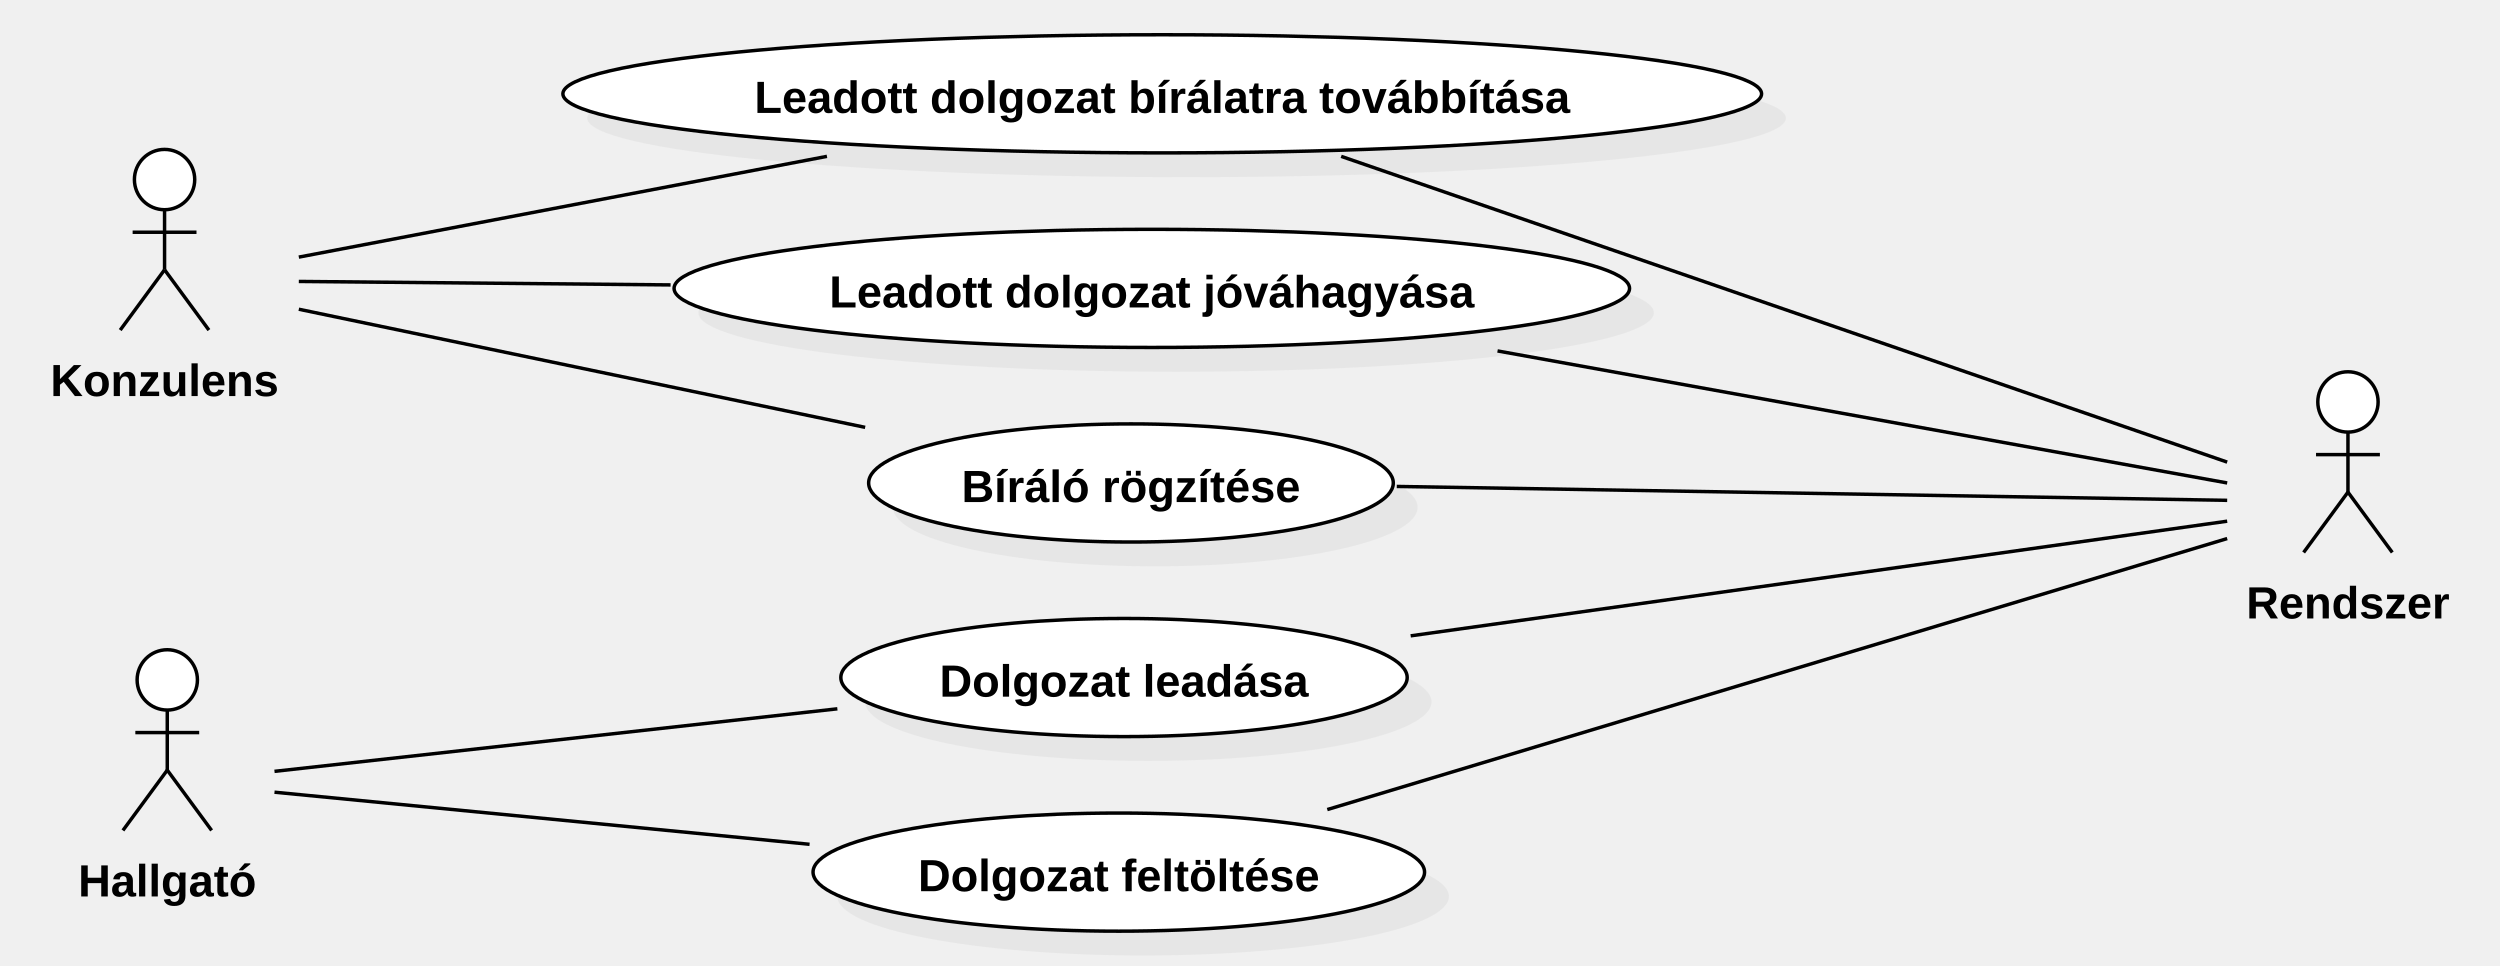
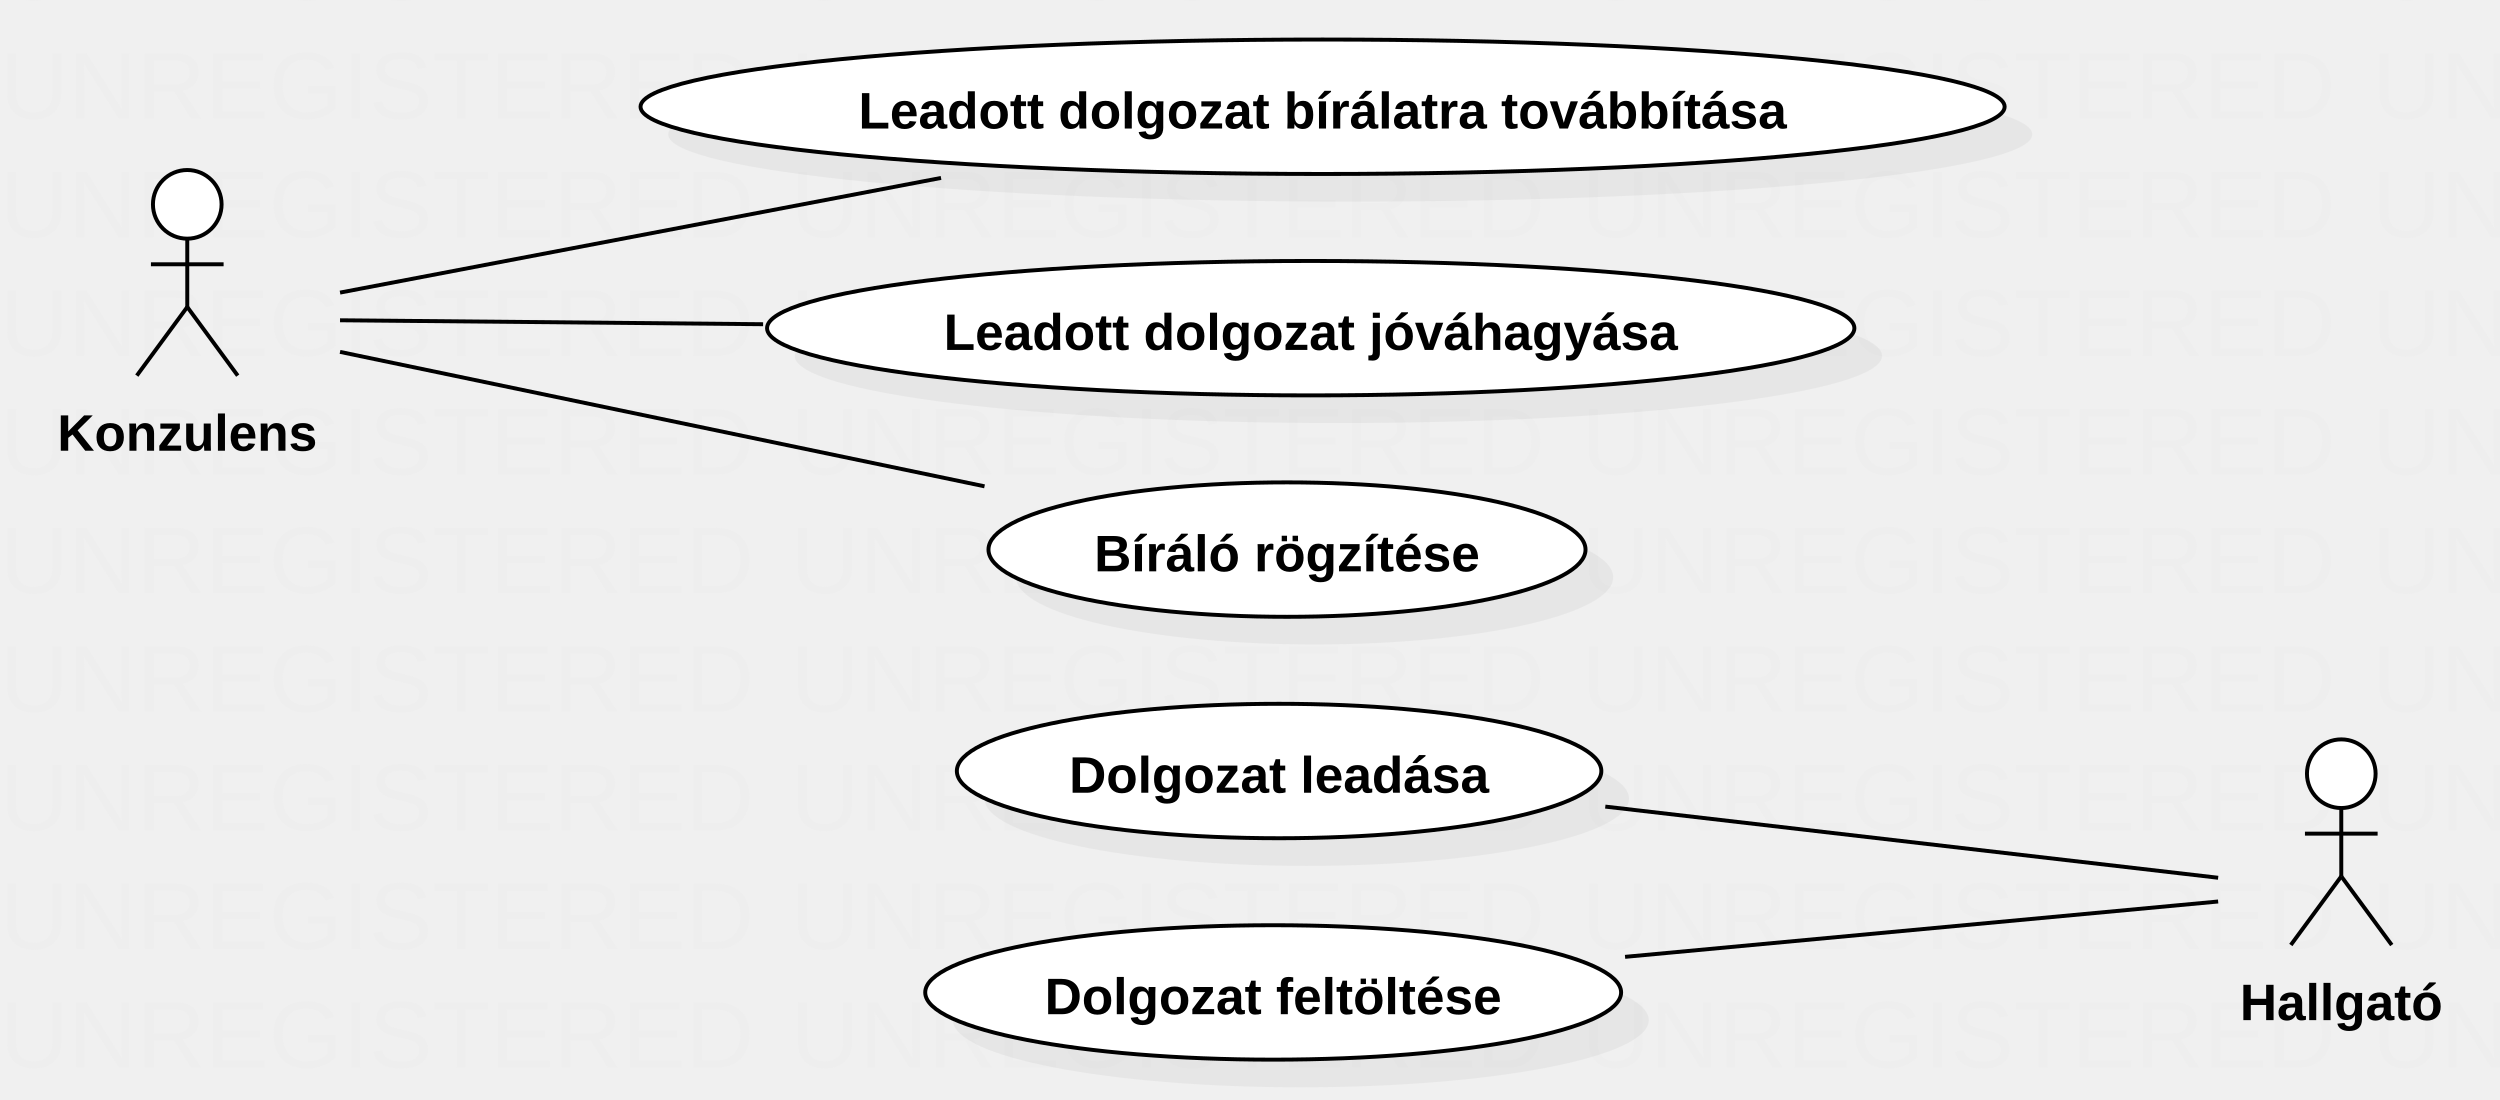
- <svg xmlns="http://www.w3.org/2000/svg" version="1.1" width="719.519" height="278" id="svg242">
-   <defs id="defs2" />
-   <g id="g240">
-     <g transform="translate(-134,-166) scale(1,1)" id="g6">
-       <path fill="#ffffff" stroke="none" d="M 172.683 217.68 C 172.683 212.886 176.568 209 181.362 209 C 186.155 209 190.041 212.886 190.041 217.68 C 190.041 222.474 186.155 226.36 181.362 226.36 C 176.568 226.36 172.683 222.474 172.683 217.68 Z" id="path4" />
+ <svg xmlns="http://www.w3.org/2000/svg" version="1.1" width="632.283" height="278">
+   <defs />
+   <g>
+     <text fill="#eeeeee" stroke="none" font-family="Arial" font-size="24px" font-style="normal" font-weight="normal" text-decoration="none" x="0" y="0">UNREGISTERED</text>
+     <text fill="#eeeeee" stroke="none" font-family="Arial" font-size="24px" font-style="normal" font-weight="normal" text-decoration="none" x="0" y="30">UNREGISTERED</text>
+     <text fill="#eeeeee" stroke="none" font-family="Arial" font-size="24px" font-style="normal" font-weight="normal" text-decoration="none" x="0" y="60">UNREGISTERED</text>
+     <text fill="#eeeeee" stroke="none" font-family="Arial" font-size="24px" font-style="normal" font-weight="normal" text-decoration="none" x="0" y="90">UNREGISTERED</text>
+     <text fill="#eeeeee" stroke="none" font-family="Arial" font-size="24px" font-style="normal" font-weight="normal" text-decoration="none" x="0" y="120">UNREGISTERED</text>
+     <text fill="#eeeeee" stroke="none" font-family="Arial" font-size="24px" font-style="normal" font-weight="normal" text-decoration="none" x="0" y="150">UNREGISTERED</text>
+     <text fill="#eeeeee" stroke="none" font-family="Arial" font-size="24px" font-style="normal" font-weight="normal" text-decoration="none" x="0" y="180">UNREGISTERED</text>
+     <text fill="#eeeeee" stroke="none" font-family="Arial" font-size="24px" font-style="normal" font-weight="normal" text-decoration="none" x="0" y="210">UNREGISTERED</text>
+     <text fill="#eeeeee" stroke="none" font-family="Arial" font-size="24px" font-style="normal" font-weight="normal" text-decoration="none" x="0" y="240">UNREGISTERED</text>
+     <text fill="#eeeeee" stroke="none" font-family="Arial" font-size="24px" font-style="normal" font-weight="normal" text-decoration="none" x="0" y="270">UNREGISTERED</text>
+     <text fill="#eeeeee" stroke="none" font-family="Arial" font-size="24px" font-style="normal" font-weight="normal" text-decoration="none" x="200" y="0">UNREGISTERED</text>
+     <text fill="#eeeeee" stroke="none" font-family="Arial" font-size="24px" font-style="normal" font-weight="normal" text-decoration="none" x="200" y="30">UNREGISTERED</text>
+     <text fill="#eeeeee" stroke="none" font-family="Arial" font-size="24px" font-style="normal" font-weight="normal" text-decoration="none" x="200" y="60">UNREGISTERED</text>
+     <text fill="#eeeeee" stroke="none" font-family="Arial" font-size="24px" font-style="normal" font-weight="normal" text-decoration="none" x="200" y="90">UNREGISTERED</text>
+     <text fill="#eeeeee" stroke="none" font-family="Arial" font-size="24px" font-style="normal" font-weight="normal" text-decoration="none" x="200" y="120">UNREGISTERED</text>
+     <text fill="#eeeeee" stroke="none" font-family="Arial" font-size="24px" font-style="normal" font-weight="normal" text-decoration="none" x="200" y="150">UNREGISTERED</text>
+     <text fill="#eeeeee" stroke="none" font-family="Arial" font-size="24px" font-style="normal" font-weight="normal" text-decoration="none" x="200" y="180">UNREGISTERED</text>
+     <text fill="#eeeeee" stroke="none" font-family="Arial" font-size="24px" font-style="normal" font-weight="normal" text-decoration="none" x="200" y="210">UNREGISTERED</text>
+     <text fill="#eeeeee" stroke="none" font-family="Arial" font-size="24px" font-style="normal" font-weight="normal" text-decoration="none" x="200" y="240">UNREGISTERED</text>
+     <text fill="#eeeeee" stroke="none" font-family="Arial" font-size="24px" font-style="normal" font-weight="normal" text-decoration="none" x="200" y="270">UNREGISTERED</text>
+     <text fill="#eeeeee" stroke="none" font-family="Arial" font-size="24px" font-style="normal" font-weight="normal" text-decoration="none" x="400" y="0">UNREGISTERED</text>
+     <text fill="#eeeeee" stroke="none" font-family="Arial" font-size="24px" font-style="normal" font-weight="normal" text-decoration="none" x="400" y="30">UNREGISTERED</text>
+     <text fill="#eeeeee" stroke="none" font-family="Arial" font-size="24px" font-style="normal" font-weight="normal" text-decoration="none" x="400" y="60">UNREGISTERED</text>
+     <text fill="#eeeeee" stroke="none" font-family="Arial" font-size="24px" font-style="normal" font-weight="normal" text-decoration="none" x="400" y="90">UNREGISTERED</text>
+     <text fill="#eeeeee" stroke="none" font-family="Arial" font-size="24px" font-style="normal" font-weight="normal" text-decoration="none" x="400" y="120">UNREGISTERED</text>
+     <text fill="#eeeeee" stroke="none" font-family="Arial" font-size="24px" font-style="normal" font-weight="normal" text-decoration="none" x="400" y="150">UNREGISTERED</text>
+     <text fill="#eeeeee" stroke="none" font-family="Arial" font-size="24px" font-style="normal" font-weight="normal" text-decoration="none" x="400" y="180">UNREGISTERED</text>
+     <text fill="#eeeeee" stroke="none" font-family="Arial" font-size="24px" font-style="normal" font-weight="normal" text-decoration="none" x="400" y="210">UNREGISTERED</text>
+     <text fill="#eeeeee" stroke="none" font-family="Arial" font-size="24px" font-style="normal" font-weight="normal" text-decoration="none" x="400" y="240">UNREGISTERED</text>
+     <text fill="#eeeeee" stroke="none" font-family="Arial" font-size="24px" font-style="normal" font-weight="normal" text-decoration="none" x="400" y="270">UNREGISTERED</text>
+     <text fill="#eeeeee" stroke="none" font-family="Arial" font-size="24px" font-style="normal" font-weight="normal" text-decoration="none" x="600" y="0">UNREGISTERED</text>
+     <text fill="#eeeeee" stroke="none" font-family="Arial" font-size="24px" font-style="normal" font-weight="normal" text-decoration="none" x="600" y="30">UNREGISTERED</text>
+     <text fill="#eeeeee" stroke="none" font-family="Arial" font-size="24px" font-style="normal" font-weight="normal" text-decoration="none" x="600" y="60">UNREGISTERED</text>
+     <text fill="#eeeeee" stroke="none" font-family="Arial" font-size="24px" font-style="normal" font-weight="normal" text-decoration="none" x="600" y="90">UNREGISTERED</text>
+     <text fill="#eeeeee" stroke="none" font-family="Arial" font-size="24px" font-style="normal" font-weight="normal" text-decoration="none" x="600" y="120">UNREGISTERED</text>
+     <text fill="#eeeeee" stroke="none" font-family="Arial" font-size="24px" font-style="normal" font-weight="normal" text-decoration="none" x="600" y="150">UNREGISTERED</text>
+     <text fill="#eeeeee" stroke="none" font-family="Arial" font-size="24px" font-style="normal" font-weight="normal" text-decoration="none" x="600" y="180">UNREGISTERED</text>
+     <text fill="#eeeeee" stroke="none" font-family="Arial" font-size="24px" font-style="normal" font-weight="normal" text-decoration="none" x="600" y="210">UNREGISTERED</text>
+     <text fill="#eeeeee" stroke="none" font-family="Arial" font-size="24px" font-style="normal" font-weight="normal" text-decoration="none" x="600" y="240">UNREGISTERED</text>
+     <text fill="#eeeeee" stroke="none" font-family="Arial" font-size="24px" font-style="normal" font-weight="normal" text-decoration="none" x="600" y="270">UNREGISTERED</text>
+     <g transform="translate(-134,-166) scale(1,1)">
+       <path fill="#ffffff" stroke="none" d="M 172.683 217.68 C 172.683 212.886 176.568 209 181.362 209 C 186.155 209 190.041 212.886 190.041 217.68 C 190.041 222.474 186.155 226.36 181.362 226.36 C 176.568 226.36 172.683 222.474 172.683 217.68 Z" />
    </g>
-     <g transform="translate(-134,-166) scale(1,1)" id="g10">
-       <path fill="none" stroke="#000000" d="M 172.683 217.68 C 172.683 212.886 176.568 209 181.362 209 C 186.155 209 190.041 212.886 190.041 217.68 C 190.041 222.474 186.155 226.36 181.362 226.36 C 176.568 226.36 172.683 222.474 172.683 217.68 Z" stroke-miterlimit="10" id="path8" />
+     <g transform="translate(-134,-166) scale(1,1)">
+       <path fill="none" stroke="#000000" d="M 172.683 217.68 C 172.683 212.886 176.568 209 181.362 209 C 186.155 209 190.041 212.886 190.041 217.68 C 190.041 222.474 186.155 226.36 181.362 226.36 C 176.568 226.36 172.683 222.474 172.683 217.68 Z" stroke-miterlimit="10" />
    </g>
-     <g transform="translate(-134,-166) scale(1,1)" id="g14">
-       <path fill="none" stroke="#000000" d="M 181.362 226.36 L 181.362 243.64" stroke-miterlimit="10" id="path12" />
+     <g transform="translate(-134,-166) scale(1,1)">
+       <path fill="none" stroke="#000000" d="M 181.362 226.36 L 181.362 243.64" stroke-miterlimit="10" />
    </g>
-     <g transform="translate(-134,-166) scale(1,1)" id="g18">
-       <path fill="none" stroke="#000000" d="M 172.172 232.84 L 190.552 232.84" stroke-miterlimit="10" id="path16" />
+     <g transform="translate(-134,-166) scale(1,1)">
+       <path fill="none" stroke="#000000" d="M 172.172 232.84 L 190.552 232.84" stroke-miterlimit="10" />
    </g>
-     <g transform="translate(-134,-166) scale(1,1)" id="g22">
-       <path fill="none" stroke="#000000" d="M 181.362 243.64 L 168.598 261" stroke-miterlimit="10" id="path20" />
+     <g transform="translate(-134,-166) scale(1,1)">
+       <path fill="none" stroke="#000000" d="M 181.362 243.64 L 168.598 261" stroke-miterlimit="10" />
    </g>
-     <g transform="translate(-134,-166) scale(1,1)" id="g26">
-       <path fill="none" stroke="#000000" d="M 181.362 243.64 L 194.125 261" stroke-miterlimit="10" id="path24" />
+     <g transform="translate(-134,-166) scale(1,1)">
+       <path fill="none" stroke="#000000" d="M 181.362 243.64 L 194.125 261" stroke-miterlimit="10" />
    </g>
-     <g transform="translate(-134,-166) scale(1,1)" id="g34">
-       <g id="g32">
-         <path fill="none" stroke="none" id="path28" />
-         <text fill="#000000" stroke="none" font-family="Arial" font-size="13px" font-style="normal" font-weight="bold" text-decoration="none" x="148.5" y="280" id="text30">Konzulens</text>
+     <g transform="translate(-134,-166) scale(1,1)">
+       <g>
+         <path fill="none" stroke="none" />
+         <text fill="#000000" stroke="none" font-family="Arial" font-size="13px" font-style="normal" font-weight="bold" text-decoration="none" x="148.5" y="280">Konzulens</text>
      </g>
    </g>
-     <g transform="translate(-134,-166) scale(1,1)" id="g38">
-       <path fill="#ffffff" stroke="none" d="M 173.462 361.68 C 173.462 356.886 177.348 353 182.141 353 C 186.935 353 190.821 356.886 190.821 361.68 C 190.821 366.474 186.935 370.36 182.141 370.36 C 177.348 370.36 173.462 366.474 173.462 361.68 Z" id="path36" />
+     <g transform="translate(-134,-166) scale(1,1)">
+       <path fill="#ffffff" stroke="none" d="M 717.462 361.68 C 717.462 356.886 721.348 353 726.141 353 C 730.935 353 734.821 356.886 734.821 361.68 C 734.821 366.474 730.935 370.36 726.141 370.36 C 721.348 370.36 717.462 366.474 717.462 361.68 Z" />
    </g>
-     <g transform="translate(-134,-166) scale(1,1)" id="g42">
-       <path fill="none" stroke="#000000" d="M 173.462 361.68 C 173.462 356.886 177.348 353 182.141 353 C 186.935 353 190.821 356.886 190.821 361.68 C 190.821 366.474 186.935 370.36 182.141 370.36 C 177.348 370.36 173.462 366.474 173.462 361.68 Z" stroke-miterlimit="10" id="path40" />
+     <g transform="translate(-134,-166) scale(1,1)">
+       <path fill="none" stroke="#000000" d="M 717.462 361.68 C 717.462 356.886 721.348 353 726.141 353 C 730.935 353 734.821 356.886 734.821 361.68 C 734.821 366.474 730.935 370.36 726.141 370.36 C 721.348 370.36 717.462 366.474 717.462 361.68 Z" stroke-miterlimit="10" />
    </g>
-     <g transform="translate(-134,-166) scale(1,1)" id="g46">
-       <path fill="none" stroke="#000000" d="M 182.141 370.36 L 182.141 387.64" stroke-miterlimit="10" id="path44" />
+     <g transform="translate(-134,-166) scale(1,1)">
+       <path fill="none" stroke="#000000" d="M 726.141 370.36 L 726.141 387.64" stroke-miterlimit="10" />
    </g>
-     <g transform="translate(-134,-166) scale(1,1)" id="g50">
-       <path fill="none" stroke="#000000" d="M 172.952 376.84 L 191.331 376.84" stroke-miterlimit="10" id="path48" />
+     <g transform="translate(-134,-166) scale(1,1)">
+       <path fill="none" stroke="#000000" d="M 716.952 376.84 L 735.331 376.84" stroke-miterlimit="10" />
    </g>
-     <g transform="translate(-134,-166) scale(1,1)" id="g54">
-       <path fill="none" stroke="#000000" d="M 182.141 387.64 L 169.378 405" stroke-miterlimit="10" id="path52" />
+     <g transform="translate(-134,-166) scale(1,1)">
+       <path fill="none" stroke="#000000" d="M 726.141 387.64 L 713.378 405" stroke-miterlimit="10" />
    </g>
-     <g transform="translate(-134,-166) scale(1,1)" id="g58">
-       <path fill="none" stroke="#000000" d="M 182.141 387.64 L 194.905 405" stroke-miterlimit="10" id="path56" />
+     <g transform="translate(-134,-166) scale(1,1)">
+       <path fill="none" stroke="#000000" d="M 726.141 387.64 L 738.905 405" stroke-miterlimit="10" />
    </g>
-     <g transform="translate(-134,-166) scale(1,1)" id="g66">
-       <g id="g64">
-         <path fill="none" stroke="none" id="path60" />
-         <text fill="#000000" stroke="none" font-family="Arial" font-size="13px" font-style="normal" font-weight="bold" text-decoration="none" x="156.5" y="424" id="text62">Hallgató</text>
+     <g transform="translate(-134,-166) scale(1,1)">
+       <g>
+         <path fill="none" stroke="none" />
+         <text fill="#000000" stroke="none" font-family="Arial" font-size="13px" font-style="normal" font-weight="bold" text-decoration="none" x="700.5" y="424">Hallgató</text>
      </g>
    </g>
-     <g transform="translate(-134,-166) scale(1,1)" id="g70">
-       <path fill="#C0C0C0" stroke="none" d="M 375 424 C 375 414.611 414.399 407 463 407 C 511.601 407 551 414.611 551 424 C 551 433.389 511.601 441 463 441 C 414.399 441 375 433.389 375 424 Z" opacity="0.2" id="path68" />
+     <g transform="translate(-134,-166) scale(1,1)">
+       <path fill="#C0C0C0" stroke="none" d="M 375 424 C 375 414.611 414.399 407 463 407 C 511.601 407 551 414.611 551 424 C 551 433.389 511.601 441 463 441 C 414.399 441 375 433.389 375 424 Z" opacity="0.2" />
    </g>
-     <g transform="translate(-134,-166) scale(1,1)" id="g74">
-       <path fill="#ffffff" stroke="none" d="M 368 417 C 368 407.611 407.399 400 456 400 C 504.601 400 544 407.611 544 417 C 544 426.389 504.601 434 456 434 C 407.399 434 368 426.389 368 417 Z" id="path72" />
+     <g transform="translate(-134,-166) scale(1,1)">
+       <path fill="#ffffff" stroke="none" d="M 368 417 C 368 407.611 407.399 400 456 400 C 504.601 400 544 407.611 544 417 C 544 426.389 504.601 434 456 434 C 407.399 434 368 426.389 368 417 Z" />
    </g>
-     <g transform="translate(-134,-166) scale(1,1)" id="g78">
-       <path fill="none" stroke="#000000" d="M 368 417 C 368 407.611 407.399 400 456 400 C 504.601 400 544 407.611 544 417 C 544 426.389 504.601 434 456 434 C 407.399 434 368 426.389 368 417 Z" stroke-miterlimit="10" id="path76" />
+     <g transform="translate(-134,-166) scale(1,1)">
+       <path fill="none" stroke="#000000" d="M 368 417 C 368 407.611 407.399 400 456 400 C 504.601 400 544 407.611 544 417 C 544 426.389 504.601 434 456 434 C 407.399 434 368 426.389 368 417 Z" stroke-miterlimit="10" />
    </g>
-     <g transform="translate(-134,-166) scale(1,1)" id="g86">
-       <g id="g84">
-         <path fill="none" stroke="none" id="path80" />
-         <text fill="#000000" stroke="none" font-family="Arial" font-size="13px" font-style="normal" font-weight="bold" text-decoration="none" x="398.217" y="422.5" id="text82">Dolgozat feltöltése</text>
+     <g transform="translate(-134,-166) scale(1,1)">
+       <g>
+         <path fill="none" stroke="none" />
+         <text fill="#000000" stroke="none" font-family="Arial" font-size="13px" font-style="normal" font-weight="bold" text-decoration="none" x="398.217" y="422.5">Dolgozat feltöltése</text>
      </g>
    </g>
-     <g transform="translate(-134,-166) scale(1,1)" id="g90">
-       <path fill="#C0C0C0" stroke="none" d="M 383 368 C 383 358.611 419.489 351 464.5 351 C 509.511 351 546 358.611 546 368 C 546 377.389 509.511 385 464.5 385 C 419.489 385 383 377.389 383 368 Z" opacity="0.2" id="path88" />
+     <g transform="translate(-134,-166) scale(1,1)">
+       <path fill="#C0C0C0" stroke="none" d="M 383 368 C 383 358.611 419.489 351 464.5 351 C 509.511 351 546 358.611 546 368 C 546 377.389 509.511 385 464.5 385 C 419.489 385 383 377.389 383 368 Z" opacity="0.2" />
    </g>
-     <g transform="translate(-134,-166) scale(1,1)" id="g94">
-       <path fill="#ffffff" stroke="none" d="M 376 361 C 376 351.611 412.489 344 457.5 344 C 502.511 344 539 351.611 539 361 C 539 370.389 502.511 378 457.5 378 C 412.489 378 376 370.389 376 361 Z" id="path92" />
+     <g transform="translate(-134,-166) scale(1,1)">
+       <path fill="#ffffff" stroke="none" d="M 376 361 C 376 351.611 412.489 344 457.5 344 C 502.511 344 539 351.611 539 361 C 539 370.389 502.511 378 457.5 378 C 412.489 378 376 370.389 376 361 Z" />
    </g>
-     <g transform="translate(-134,-166) scale(1,1)" id="g98">
-       <path fill="none" stroke="#000000" d="M 376 361 C 376 351.611 412.489 344 457.5 344 C 502.511 344 539 351.611 539 361 C 539 370.389 502.511 378 457.5 378 C 412.489 378 376 370.389 376 361 Z" stroke-miterlimit="10" id="path96" />
+     <g transform="translate(-134,-166) scale(1,1)">
+       <path fill="none" stroke="#000000" d="M 376 361 C 376 351.611 412.489 344 457.5 344 C 502.511 344 539 351.611 539 361 C 539 370.389 502.511 378 457.5 378 C 412.489 378 376 370.389 376 361 Z" stroke-miterlimit="10" />
    </g>
-     <g transform="translate(-134,-166) scale(1,1)" id="g106">
-       <g id="g104">
-         <path fill="none" stroke="none" id="path100" />
-         <text fill="#000000" stroke="none" font-family="Arial" font-size="13px" font-style="normal" font-weight="bold" text-decoration="none" x="404.402" y="366.5" id="text102">Dolgozat leadása</text>
+     <g transform="translate(-134,-166) scale(1,1)">
+       <g>
+         <path fill="none" stroke="none" />
+         <text fill="#000000" stroke="none" font-family="Arial" font-size="13px" font-style="normal" font-weight="bold" text-decoration="none" x="404.402" y="366.5">Dolgozat leadása</text>
      </g>
    </g>
-     <g transform="translate(-134,-166) scale(1,1)" id="g110">
-       <path fill="#C0C0C0" stroke="none" d="M 391 312 C 391 302.611 424.802 295 466.5 295 C 508.198 295 542 302.611 542 312 C 542 321.389 508.198 329 466.5 329 C 424.802 329 391 321.389 391 312 Z" opacity="0.2" id="path108" />
+     <g transform="translate(-134,-166) scale(1,1)">
+       <path fill="#C0C0C0" stroke="none" d="M 391 312 C 391 302.611 424.802 295 466.5 295 C 508.198 295 542 302.611 542 312 C 542 321.389 508.198 329 466.5 329 C 424.802 329 391 321.389 391 312 Z" opacity="0.2" />
    </g>
-     <g transform="translate(-134,-166) scale(1,1)" id="g114">
-       <path fill="#ffffff" stroke="none" d="M 384 305 C 384 295.611 417.802 288 459.5 288 C 501.198 288 535 295.611 535 305 C 535 314.389 501.198 322 459.5 322 C 417.802 322 384 314.389 384 305 Z" id="path112" />
+     <g transform="translate(-134,-166) scale(1,1)">
+       <path fill="#ffffff" stroke="none" d="M 384 305 C 384 295.611 417.802 288 459.5 288 C 501.198 288 535 295.611 535 305 C 535 314.389 501.198 322 459.5 322 C 417.802 322 384 314.389 384 305 Z" />
    </g>
-     <g transform="translate(-134,-166) scale(1,1)" id="g118">
-       <path fill="none" stroke="#000000" d="M 384 305 C 384 295.611 417.802 288 459.5 288 C 501.198 288 535 295.611 535 305 C 535 314.389 501.198 322 459.5 322 C 417.802 322 384 314.389 384 305 Z" stroke-miterlimit="10" id="path116" />
+     <g transform="translate(-134,-166) scale(1,1)">
+       <path fill="none" stroke="#000000" d="M 384 305 C 384 295.611 417.802 288 459.5 288 C 501.198 288 535 295.611 535 305 C 535 314.389 501.198 322 459.5 322 C 417.802 322 384 314.389 384 305 Z" stroke-miterlimit="10" />
    </g>
-     <g transform="translate(-134,-166) scale(1,1)" id="g126">
-       <g id="g124">
-         <path fill="none" stroke="none" id="path120" />
-         <text fill="#000000" stroke="none" font-family="Arial" font-size="13px" font-style="normal" font-weight="bold" text-decoration="none" x="410.737" y="310.5" id="text122">Bíráló rögzítése</text>
+     <g transform="translate(-134,-166) scale(1,1)">
+       <g>
+         <path fill="none" stroke="none" />
+         <text fill="#000000" stroke="none" font-family="Arial" font-size="13px" font-style="normal" font-weight="bold" text-decoration="none" x="410.737" y="310.5">Bíráló rögzítése</text>
      </g>
    </g>
-     <g transform="translate(-134,-166) scale(1,1)" id="g130">
-       <path fill="#C0C0C0" stroke="none" d="M 335 256 C 335 246.611 396.561 239 472.5 239 C 548.439 239 610 246.611 610 256 C 610 265.389 548.439 273 472.5 273 C 396.561 273 335 265.389 335 256 Z" opacity="0.2" id="path128" />
+     <g transform="translate(-134,-166) scale(1,1)">
+       <path fill="#C0C0C0" stroke="none" d="M 335 256 C 335 246.611 396.561 239 472.5 239 C 548.439 239 610 246.611 610 256 C 610 265.389 548.439 273 472.5 273 C 396.561 273 335 265.389 335 256 Z" opacity="0.2" />
    </g>
-     <g transform="translate(-134,-166) scale(1,1)" id="g134">
-       <path fill="#ffffff" stroke="none" d="M 328 249 C 328 239.611 389.561 232 465.5 232 C 541.439 232 603 239.611 603 249 C 603 258.389 541.439 266 465.5 266 C 389.561 266 328 258.389 328 249 Z" id="path132" />
+     <g transform="translate(-134,-166) scale(1,1)">
+       <path fill="#ffffff" stroke="none" d="M 328 249 C 328 239.611 389.561 232 465.5 232 C 541.439 232 603 239.611 603 249 C 603 258.389 541.439 266 465.5 266 C 389.561 266 328 258.389 328 249 Z" />
    </g>
-     <g transform="translate(-134,-166) scale(1,1)" id="g138">
-       <path fill="none" stroke="#000000" d="M 328 249 C 328 239.611 389.561 232 465.5 232 C 541.439 232 603 239.611 603 249 C 603 258.389 541.439 266 465.5 266 C 389.561 266 328 258.389 328 249 Z" stroke-miterlimit="10" id="path136" />
+     <g transform="translate(-134,-166) scale(1,1)">
+       <path fill="none" stroke="#000000" d="M 328 249 C 328 239.611 389.561 232 465.5 232 C 541.439 232 603 239.611 603 249 C 603 258.389 541.439 266 465.5 266 C 389.561 266 328 258.389 328 249 Z" stroke-miterlimit="10" />
    </g>
-     <g transform="translate(-134,-166) scale(1,1)" id="g146">
-       <g id="g144">
-         <path fill="none" stroke="none" id="path140" />
-         <text fill="#000000" stroke="none" font-family="Arial" font-size="13px" font-style="normal" font-weight="bold" text-decoration="none" x="372.678" y="254.5" id="text142">Leadott dolgozat jóváhagyása</text>
+     <g transform="translate(-134,-166) scale(1,1)">
+       <g>
+         <path fill="none" stroke="none" />
+         <text fill="#000000" stroke="none" font-family="Arial" font-size="13px" font-style="normal" font-weight="bold" text-decoration="none" x="372.678" y="254.5">Leadott dolgozat jóváhagyása</text>
      </g>
    </g>
-     <g transform="translate(-134,-166) scale(1,1)" id="g150">
-       <path fill="#C0C0C0" stroke="none" d="M 303 200 C 303 190.611 380.231 183 475.5 183 C 570.769 183 648 190.611 648 200 C 648 209.389 570.769 217 475.5 217 C 380.231 217 303 209.389 303 200 Z" opacity="0.2" id="path148" />
+     <g transform="translate(-134,-166) scale(1,1)">
+       <path fill="#C0C0C0" stroke="none" d="M 303 200 C 303 190.611 380.231 183 475.5 183 C 570.769 183 648 190.611 648 200 C 648 209.389 570.769 217 475.5 217 C 380.231 217 303 209.389 303 200 Z" opacity="0.2" />
    </g>
-     <g transform="translate(-134,-166) scale(1,1)" id="g154">
-       <path fill="#ffffff" stroke="none" d="M 296 193 C 296 183.611 373.231 176 468.5 176 C 563.769 176 641 183.611 641 193 C 641 202.389 563.769 210 468.5 210 C 373.231 210 296 202.389 296 193 Z" id="path152" />
+     <g transform="translate(-134,-166) scale(1,1)">
+       <path fill="#ffffff" stroke="none" d="M 296 193 C 296 183.611 373.231 176 468.5 176 C 563.769 176 641 183.611 641 193 C 641 202.389 563.769 210 468.5 210 C 373.231 210 296 202.389 296 193 Z" />
    </g>
-     <g transform="translate(-134,-166) scale(1,1)" id="g158">
-       <path fill="none" stroke="#000000" d="M 296 193 C 296 183.611 373.231 176 468.5 176 C 563.769 176 641 183.611 641 193 C 641 202.389 563.769 210 468.5 210 C 373.231 210 296 202.389 296 193 Z" stroke-miterlimit="10" id="path156" />
+     <g transform="translate(-134,-166) scale(1,1)">
+       <path fill="none" stroke="#000000" d="M 296 193 C 296 183.611 373.231 176 468.5 176 C 563.769 176 641 183.611 641 193 C 641 202.389 563.769 210 468.5 210 C 373.231 210 296 202.389 296 193 Z" stroke-miterlimit="10" />
    </g>
-     <g transform="translate(-134,-166) scale(1,1)" id="g166">
-       <g id="g164">
-         <path fill="none" stroke="none" id="path160" />
-         <text fill="#000000" stroke="none" font-family="Arial" font-size="13px" font-style="normal" font-weight="bold" text-decoration="none" x="351.122" y="198.5" id="text162">Leadott dolgozat bírálatra továbbítása</text>
+     <g transform="translate(-134,-166) scale(1,1)">
+       <g>
+         <path fill="none" stroke="none" />
+         <text fill="#000000" stroke="none" font-family="Arial" font-size="13px" font-style="normal" font-weight="bold" text-decoration="none" x="351.122" y="198.5">Leadott dolgozat bírálatra továbbítása</text>
      </g>
    </g>
-     <g transform="translate(-134,-166) scale(1,1)" id="g170">
-       <path fill="#ffffff" stroke="none" d="M 801.08 281.68 C 801.08 276.886 804.966 273 809.76 273 C 814.553 273 818.439 276.886 818.439 281.68 C 818.439 286.474 814.553 290.36 809.76 290.36 C 804.966 290.36 801.08 286.474 801.08 281.68 Z" id="path168" />
+     <g transform="translate(-134,-166) scale(1,1)">
+       <path fill="none" stroke="#000000" d="M 220 240 L 372 211" stroke-miterlimit="10" />
    </g>
-     <g transform="translate(-134,-166) scale(1,1)" id="g174">
-       <path fill="none" stroke="#000000" d="M 801.08 281.68 C 801.08 276.886 804.966 273 809.76 273 C 814.553 273 818.439 276.886 818.439 281.68 C 818.439 286.474 814.553 290.36 809.76 290.36 C 804.966 290.36 801.08 286.474 801.08 281.68 Z" stroke-miterlimit="10" id="path172" />
+     <g transform="translate(-134,-166) scale(1,1)">
+       <path fill="none" stroke="#000000" d="M 327 248 L 220 247" stroke-miterlimit="10" />
    </g>
-     <g transform="translate(-134,-166) scale(1,1)" id="g178">
-       <path fill="none" stroke="#000000" d="M 809.76 290.36 L 809.76 307.64" stroke-miterlimit="10" id="path176" />
+     <g transform="translate(-134,-166) scale(1,1)">
+       <path fill="none" stroke="#000000" d="M 383 289 L 220 255" stroke-miterlimit="10" />
    </g>
-     <g transform="translate(-134,-166) scale(1,1)" id="g182">
-       <path fill="none" stroke="#000000" d="M 800.57 296.84 L 818.949 296.84" stroke-miterlimit="10" id="path180" />
+     <g transform="translate(-134,-166) scale(1,1)">
+       <path fill="none" stroke="#000000" d="M 540 370 L 695 388" stroke-miterlimit="10" />
    </g>
-     <g transform="translate(-134,-166) scale(1,1)" id="g186">
-       <path fill="none" stroke="#000000" d="M 809.76 307.64 L 796.996 325" stroke-miterlimit="10" id="path184" />
-     </g>
-     <g transform="translate(-134,-166) scale(1,1)" id="g190">
-       <path fill="none" stroke="#000000" d="M 809.76 307.64 L 822.523 325" stroke-miterlimit="10" id="path188" />
-     </g>
-     <g transform="translate(-134,-166) scale(1,1)" id="g198">
-       <g id="g196">
-         <path fill="none" stroke="none" id="path192" />
-         <text fill="#000000" stroke="none" font-family="Arial" font-size="13px" font-style="normal" font-weight="bold" text-decoration="none" x="780.5" y="344" id="text194">Rendszer</text>
-       </g>
-     </g>
-     <g transform="translate(-134,-166) scale(1,1)" id="g202">
-       <path fill="none" stroke="#000000" d="M 220 240 L 372 211" stroke-miterlimit="10" id="path200" />
-     </g>
-     <g transform="translate(-134,-166) scale(1,1)" id="g206">
-       <path fill="none" stroke="#000000" d="M 327 248 L 220 247" stroke-miterlimit="10" id="path204" />
-     </g>
-     <g transform="translate(-134,-166) scale(1,1)" id="g210">
-       <path fill="none" stroke="#000000" d="M 383 289 L 220 255" stroke-miterlimit="10" id="path208" />
-     </g>
-     <g transform="translate(-134,-166) scale(1,1)" id="g214">
-       <path fill="none" stroke="#000000" d="M 375 370 L 213 388" stroke-miterlimit="10" id="path212" />
-     </g>
-     <g transform="translate(-134,-166) scale(1,1)" id="g218">
-       <path fill="none" stroke="#000000" d="M 367 409 L 213 394" stroke-miterlimit="10" id="path216" />
-     </g>
-     <g transform="translate(-134,-166) scale(1,1)" id="g222">
-       <path fill="none" stroke="#000000" d="M 775 299 L 520 211" stroke-miterlimit="10" id="path220" />
-     </g>
-     <g transform="translate(-134,-166) scale(1,1)" id="g226">
-       <path fill="none" stroke="#000000" d="M 775 305 L 565 267" stroke-miterlimit="10" id="path224" />
-     </g>
-     <g transform="translate(-134,-166) scale(1,1)" id="g230">
-       <path fill="none" stroke="#000000" d="M 536 306 L 775 310" stroke-miterlimit="10" id="path228" />
-     </g>
-     <g transform="translate(-134,-166) scale(1,1)" id="g234">
-       <path fill="none" stroke="#000000" d="M 540 349 L 775 316" stroke-miterlimit="10" id="path232" />
-     </g>
-     <g transform="translate(-134,-166) scale(1,1)" id="g238">
-       <path fill="none" stroke="#000000" d="M 516 399 L 775 321" stroke-miterlimit="10" id="path236" />
+     <g transform="translate(-134,-166) scale(1,1)">
+       <path fill="none" stroke="#000000" d="M 545 408 L 695 394" stroke-miterlimit="10" />
    </g>
  </g>
</svg>
